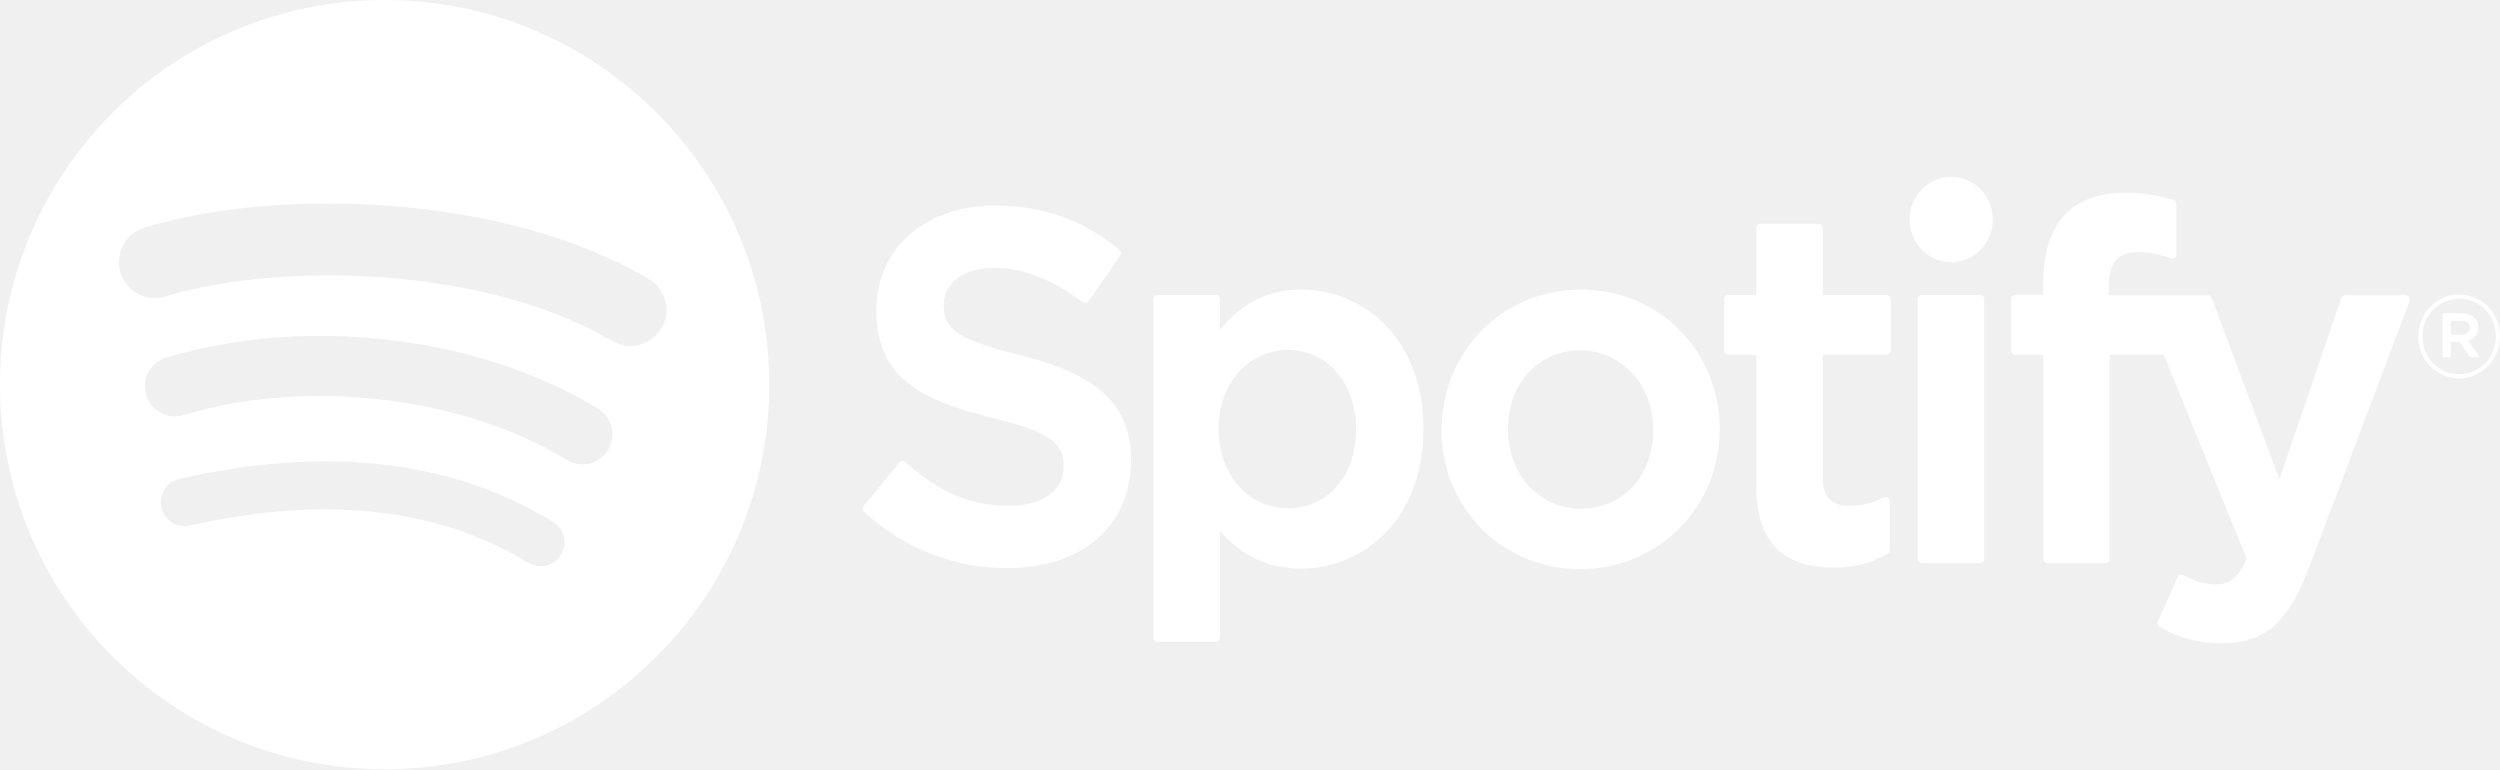
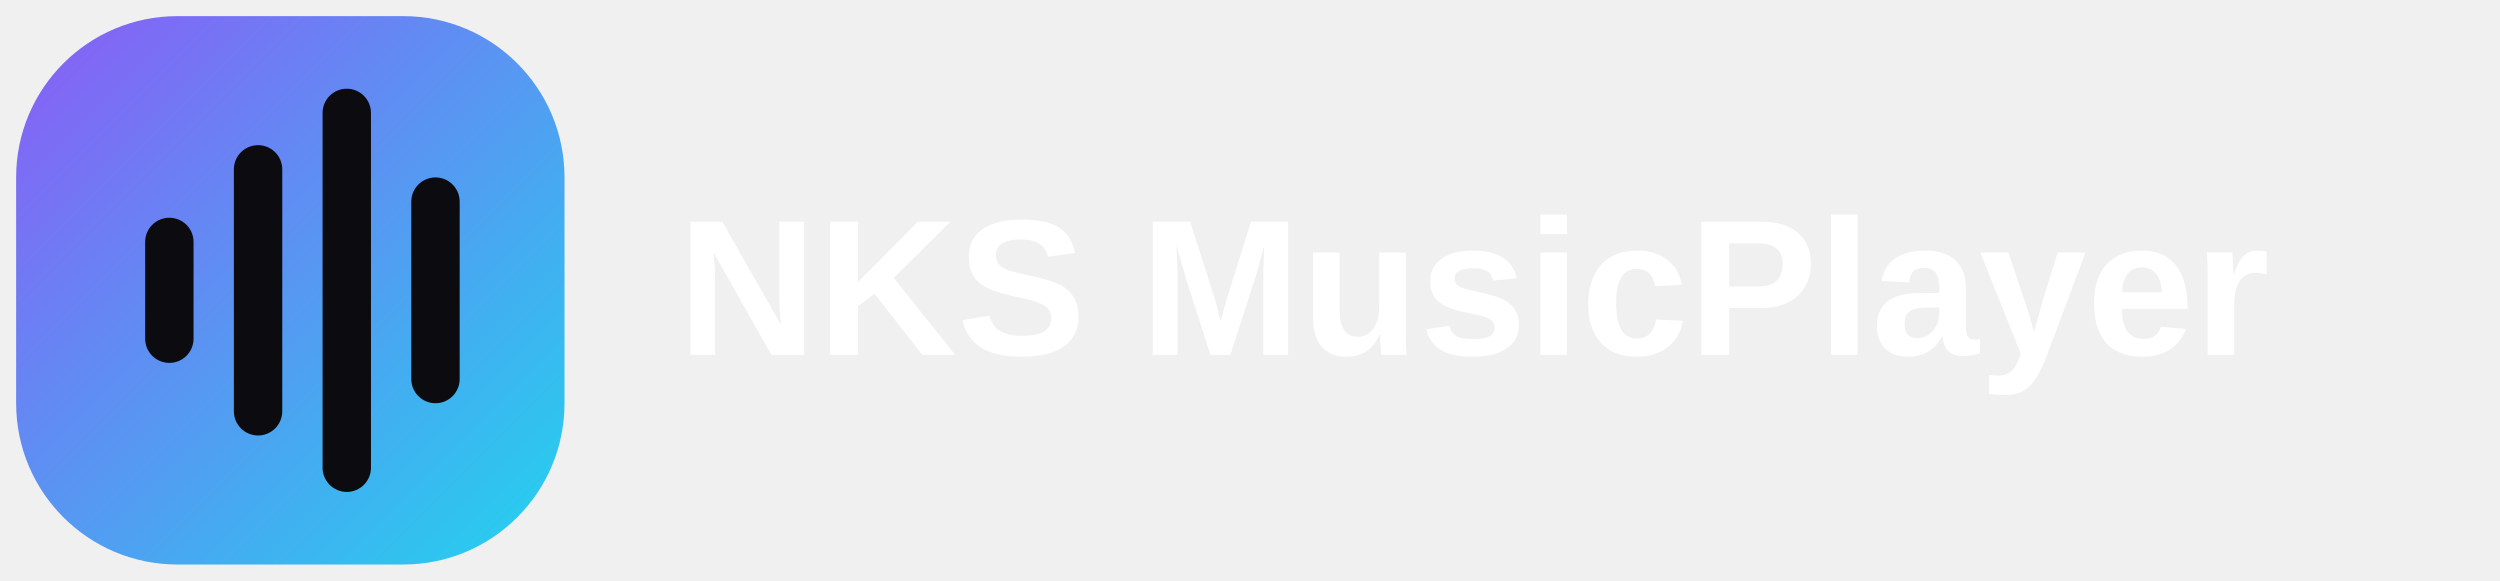
- <svg xmlns="http://www.w3.org/2000/svg" fill="white" role="img" viewBox="0 0 78 24" aria-label="Spotify" aria-hidden="false" height="24" data-encore-id="logoSpotify" class="Svg-sc-6c3c1v-0 dDJltW">
-   <path d="M31.823 11.078C29.804 10.584 29.444 10.238 29.444 9.508C29.444 8.82 30.077 8.357 31.016 8.357C31.926 8.357 32.83 8.709 33.776 9.433C33.805 9.455 33.841 9.463 33.876 9.458C33.894 9.455 33.91 9.449 33.925 9.44C33.94 9.43 33.953 9.418 33.963 9.403L34.95 7.977C34.969 7.948 34.977 7.914 34.973 7.879C34.968 7.845 34.951 7.814 34.925 7.792C33.798 6.864 32.529 6.414 31.046 6.414C28.865 6.414 27.342 7.756 27.342 9.677C27.342 11.737 28.657 12.465 30.927 13.029C32.859 13.486 33.185 13.869 33.185 14.553C33.185 15.31 32.526 15.782 31.465 15.782C30.285 15.782 29.324 15.374 28.248 14.418C28.235 14.407 28.22 14.398 28.203 14.392C28.187 14.386 28.169 14.384 28.151 14.385C28.134 14.387 28.117 14.392 28.101 14.4C28.086 14.408 28.072 14.42 28.061 14.434L26.955 15.784C26.932 15.811 26.921 15.845 26.923 15.881C26.926 15.916 26.942 15.949 26.968 15.972C28.22 17.119 29.759 17.724 31.419 17.724C33.77 17.724 35.288 16.407 35.288 14.368C35.288 12.645 34.285 11.692 31.823 11.078ZM42.31 13.387C42.31 14.842 41.436 15.858 40.185 15.858C38.95 15.858 38.017 14.797 38.017 13.387C38.017 11.979 38.949 10.918 40.186 10.918C41.416 10.918 42.31 11.956 42.31 13.387ZM40.604 9.034C39.586 9.034 38.75 9.446 38.061 10.29V9.341C38.061 9.305 38.048 9.271 38.023 9.245C37.998 9.22 37.965 9.205 37.93 9.204H36.121C36.103 9.205 36.086 9.208 36.07 9.215C36.054 9.222 36.039 9.232 36.027 9.245C36.014 9.257 36.005 9.272 35.998 9.289C35.992 9.305 35.988 9.323 35.988 9.341V19.887C35.988 19.963 36.048 20.024 36.121 20.024H37.93C37.965 20.023 37.998 20.009 38.023 19.983C38.048 19.957 38.061 19.923 38.061 19.887V16.558C38.751 17.352 39.586 17.739 40.604 17.739C42.497 17.739 44.412 16.244 44.412 13.387C44.412 10.53 42.497 9.034 40.604 9.034ZM49.324 15.873C48.027 15.873 47.05 14.805 47.05 13.387C47.05 11.965 47.993 10.932 49.294 10.932C50.599 10.932 51.582 12.001 51.582 13.419C51.582 14.841 50.633 15.873 49.324 15.873ZM49.324 9.035C46.886 9.035 44.977 10.961 44.977 13.418C44.977 15.85 46.873 17.756 49.294 17.756C51.739 17.756 53.654 15.837 53.654 13.387C53.654 10.947 51.753 9.034 49.324 9.034V9.035ZM58.859 9.204H56.87V7.118C56.87 7.1 56.867 7.082 56.86 7.066C56.854 7.049 56.844 7.034 56.832 7.022C56.819 7.009 56.805 6.999 56.788 6.992C56.772 6.985 56.755 6.982 56.737 6.982H54.928C54.894 6.982 54.86 6.997 54.835 7.022C54.811 7.047 54.797 7.081 54.797 7.117V9.204H53.927C53.91 9.205 53.892 9.208 53.876 9.215C53.86 9.222 53.846 9.232 53.834 9.245C53.821 9.257 53.812 9.273 53.805 9.289C53.799 9.305 53.796 9.323 53.796 9.341V10.936C53.796 11.01 53.855 11.071 53.927 11.071H54.797V15.197C54.797 16.864 55.605 17.71 57.201 17.71C57.849 17.71 58.387 17.572 58.895 17.276C58.915 17.264 58.932 17.247 58.944 17.227C58.956 17.206 58.962 17.183 58.962 17.159V15.64C58.962 15.617 58.956 15.594 58.945 15.574C58.934 15.554 58.918 15.537 58.899 15.525C58.88 15.513 58.858 15.506 58.835 15.505C58.813 15.504 58.79 15.509 58.77 15.519C58.421 15.699 58.085 15.782 57.709 15.782C57.129 15.782 56.869 15.511 56.869 14.906V11.07H58.859C58.877 11.07 58.894 11.066 58.91 11.059C58.926 11.053 58.941 11.042 58.953 11.03C58.966 11.017 58.975 11.002 58.982 10.986C58.989 10.969 58.992 10.951 58.992 10.934V9.339C58.992 9.321 58.989 9.303 58.982 9.287C58.975 9.271 58.965 9.256 58.953 9.243C58.941 9.231 58.926 9.221 58.91 9.214C58.894 9.207 58.877 9.203 58.859 9.203V9.204ZM65.793 9.212V8.957C65.793 8.202 66.074 7.865 66.707 7.865C67.083 7.865 67.387 7.942 67.726 8.059C67.746 8.065 67.767 8.067 67.788 8.063C67.808 8.06 67.828 8.051 67.844 8.039C67.862 8.026 67.876 8.01 67.885 7.99C67.895 7.971 67.9 7.95 67.9 7.928V6.366C67.9 6.337 67.891 6.308 67.874 6.285C67.857 6.261 67.833 6.244 67.806 6.235C67.319 6.083 66.813 6.009 66.304 6.015C64.633 6.015 63.75 6.98 63.75 8.803V9.196H62.881C62.846 9.197 62.812 9.211 62.787 9.236C62.762 9.262 62.748 9.296 62.748 9.332V10.935C62.748 11.01 62.808 11.071 62.881 11.071H63.751V17.435C63.751 17.51 63.809 17.57 63.882 17.57H65.691C65.763 17.57 65.822 17.51 65.822 17.435V11.07H67.511L70.098 17.432C69.804 18.101 69.515 18.234 69.121 18.234C68.802 18.234 68.467 18.136 68.123 17.943C68.107 17.935 68.09 17.929 68.072 17.927C68.054 17.926 68.036 17.928 68.018 17.933C68.001 17.939 67.985 17.949 67.972 17.962C67.959 17.974 67.948 17.99 67.94 18.006L67.328 19.386C67.313 19.417 67.311 19.452 67.322 19.485C67.332 19.517 67.354 19.545 67.384 19.561C67.972 19.903 68.639 20.079 69.316 20.069C70.65 20.069 71.389 19.431 72.04 17.714L75.177 9.397C75.185 9.376 75.188 9.354 75.186 9.332C75.183 9.31 75.175 9.289 75.163 9.271C75.151 9.252 75.135 9.238 75.116 9.227C75.097 9.217 75.076 9.211 75.055 9.211H73.172C73.144 9.212 73.117 9.22 73.095 9.237C73.072 9.253 73.055 9.276 73.046 9.303L71.118 14.954L69.006 9.299C68.996 9.273 68.98 9.251 68.958 9.235C68.936 9.22 68.909 9.211 68.882 9.211H65.793V9.212ZM61.773 9.204H59.964C59.929 9.205 59.895 9.22 59.871 9.245C59.846 9.271 59.833 9.305 59.833 9.341V17.435C59.833 17.51 59.892 17.57 59.965 17.57H61.774C61.846 17.57 61.905 17.51 61.905 17.435V9.34C61.905 9.304 61.892 9.27 61.867 9.244C61.842 9.219 61.808 9.205 61.773 9.204ZM60.877 5.519C60.532 5.521 60.201 5.662 59.958 5.912C59.715 6.161 59.579 6.498 59.581 6.849C59.58 7.023 59.613 7.195 59.677 7.356C59.742 7.517 59.837 7.664 59.958 7.787C60.078 7.911 60.222 8.009 60.38 8.077C60.538 8.144 60.707 8.179 60.879 8.18C61.224 8.178 61.555 8.037 61.798 7.787C62.041 7.537 62.177 7.2 62.175 6.849C62.175 6.114 61.593 5.519 60.877 5.519ZM76.795 10.01H76.464V10.443H76.795C76.96 10.443 77.059 10.36 77.059 10.226C77.059 10.085 76.96 10.01 76.795 10.01ZM77.01 10.628L77.37 11.145H77.066L76.743 10.671H76.464V11.145H76.21V9.774H76.805C77.115 9.774 77.32 9.938 77.32 10.211C77.324 10.307 77.296 10.4 77.239 10.476C77.182 10.553 77.101 10.606 77.01 10.628ZM76.728 9.319C76.076 9.319 75.582 9.85 75.582 10.501C75.582 11.151 76.073 11.676 76.721 11.676C77.373 11.676 77.868 11.144 77.868 10.493C77.868 9.843 77.376 9.319 76.728 9.319ZM76.721 11.806C76.553 11.806 76.386 11.772 76.231 11.706C76.076 11.64 75.936 11.544 75.817 11.422C75.699 11.301 75.606 11.157 75.543 10.999C75.479 10.841 75.448 10.672 75.449 10.501C75.449 9.785 76.012 9.188 76.728 9.188C76.896 9.189 77.062 9.223 77.217 9.289C77.373 9.355 77.513 9.451 77.631 9.572C77.75 9.694 77.843 9.837 77.906 9.995C77.97 10.153 78.001 10.323 78 10.493C78 11.21 77.437 11.807 76.721 11.807V11.806Z M19.099 10.638C15.23 8.341 8.85 8.13 5.157 9.251C4.564 9.431 3.937 9.096 3.758 8.503C3.578 7.91 3.912 7.283 4.506 7.103C8.745 5.816 15.791 6.064 20.244 8.708C20.778 9.024 20.952 9.713 20.636 10.246C20.32 10.779 19.63 10.955 19.099 10.638ZM17.685 14.349C14.46 12.366 9.543 11.792 5.727 12.95C5.233 13.1 4.71 12.821 4.56 12.327C4.411 11.832 4.69 11.311 5.184 11.161C9.542 9.838 14.96 10.478 18.664 12.754C19.104 13.025 19.242 13.601 18.972 14.041C18.7 14.481 18.125 14.619 17.685 14.349ZM16.475 17.557C13.657 15.835 10.11 15.446 5.933 16.4C5.531 16.492 5.13 16.24 5.038 15.838C4.945 15.435 5.197 15.034 5.6 14.942C10.171 13.897 14.092 14.347 17.255 16.28C17.608 16.495 17.719 16.956 17.503 17.308C17.288 17.662 16.828 17.773 16.475 17.557ZM0 12C0 18.628 5.373 24 12 24C18.628 24 24 18.628 24 12C24 5.373 18.628 0 12 0C5.373 0 0 5.373 0 12Z" />
+ <svg xmlns="http://www.w3.org/2000/svg" viewBox="0 0 310 72" role="img" aria-labelledby="title desc">
+   <defs>
+     <linearGradient id="brand" x1="0" y1="0" x2="1" y2="1">
+       <stop stop-color="#8b5cf6" />
+       <stop offset="1" stop-color="#22d3ee" />
+     </linearGradient>
+   </defs>
+   <rect x="2" y="2" width="68" height="68" rx="20" fill="url(#brand)" />
+   <g fill="#0b0b10">
+     <rect x="18" y="27" width="6" height="18" rx="3" />
+     <rect x="29" y="18" width="6" height="36" rx="3" />
+     <rect x="40" y="11" width="6" height="50" rx="3" />
+     <rect x="51" y="22" width="6" height="28" rx="3" />
+   </g>
+   <text x="84" y="44" fill="#ffffff" font-family="Arial, sans-serif" font-size="24" font-weight="800">NKS MusicPlayer</text>
</svg>
